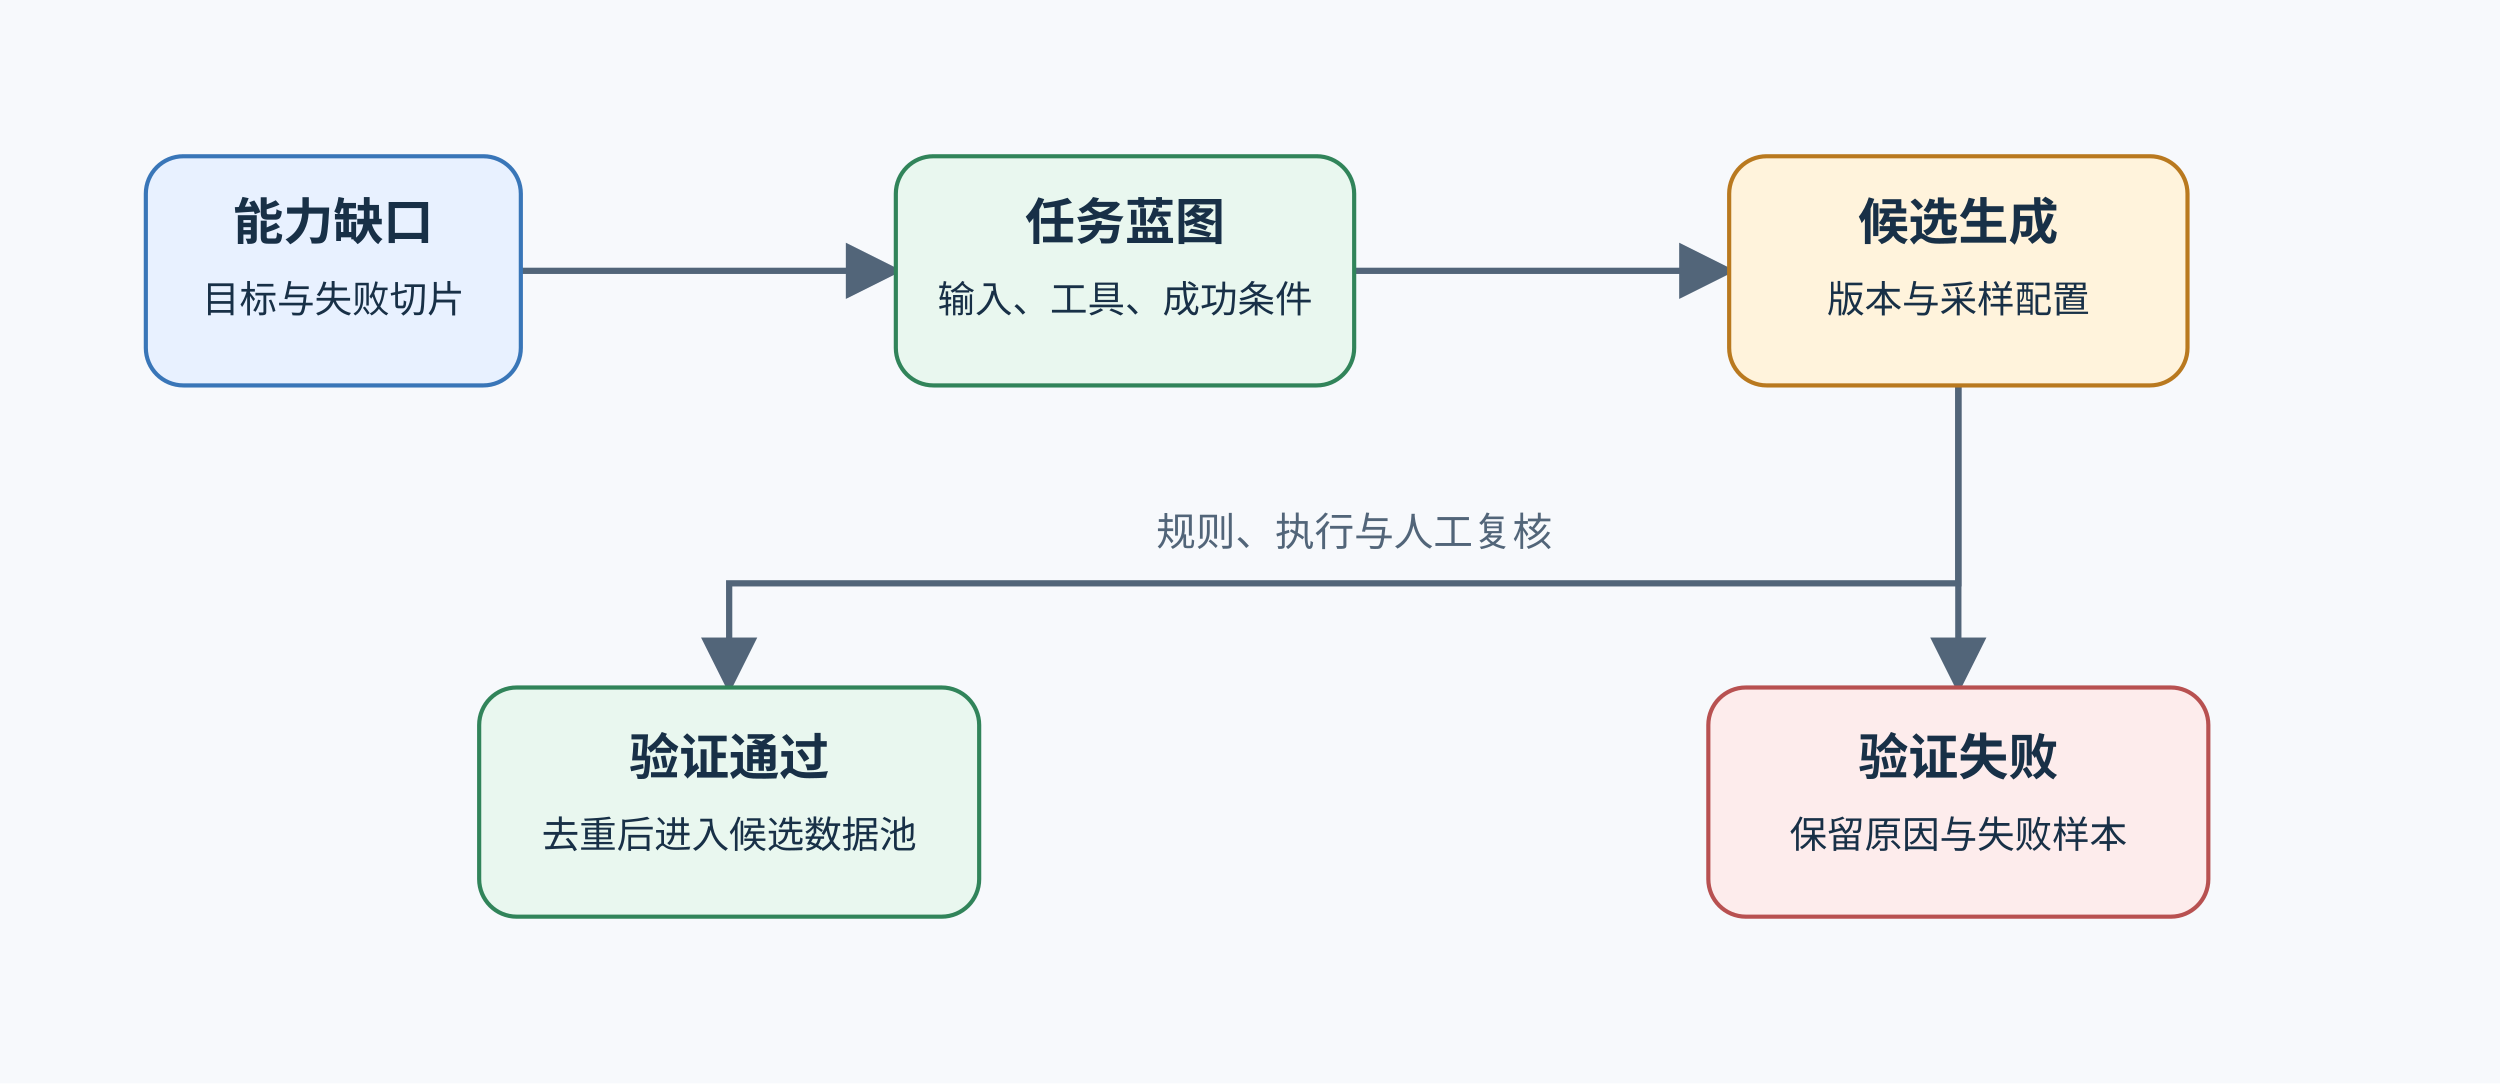
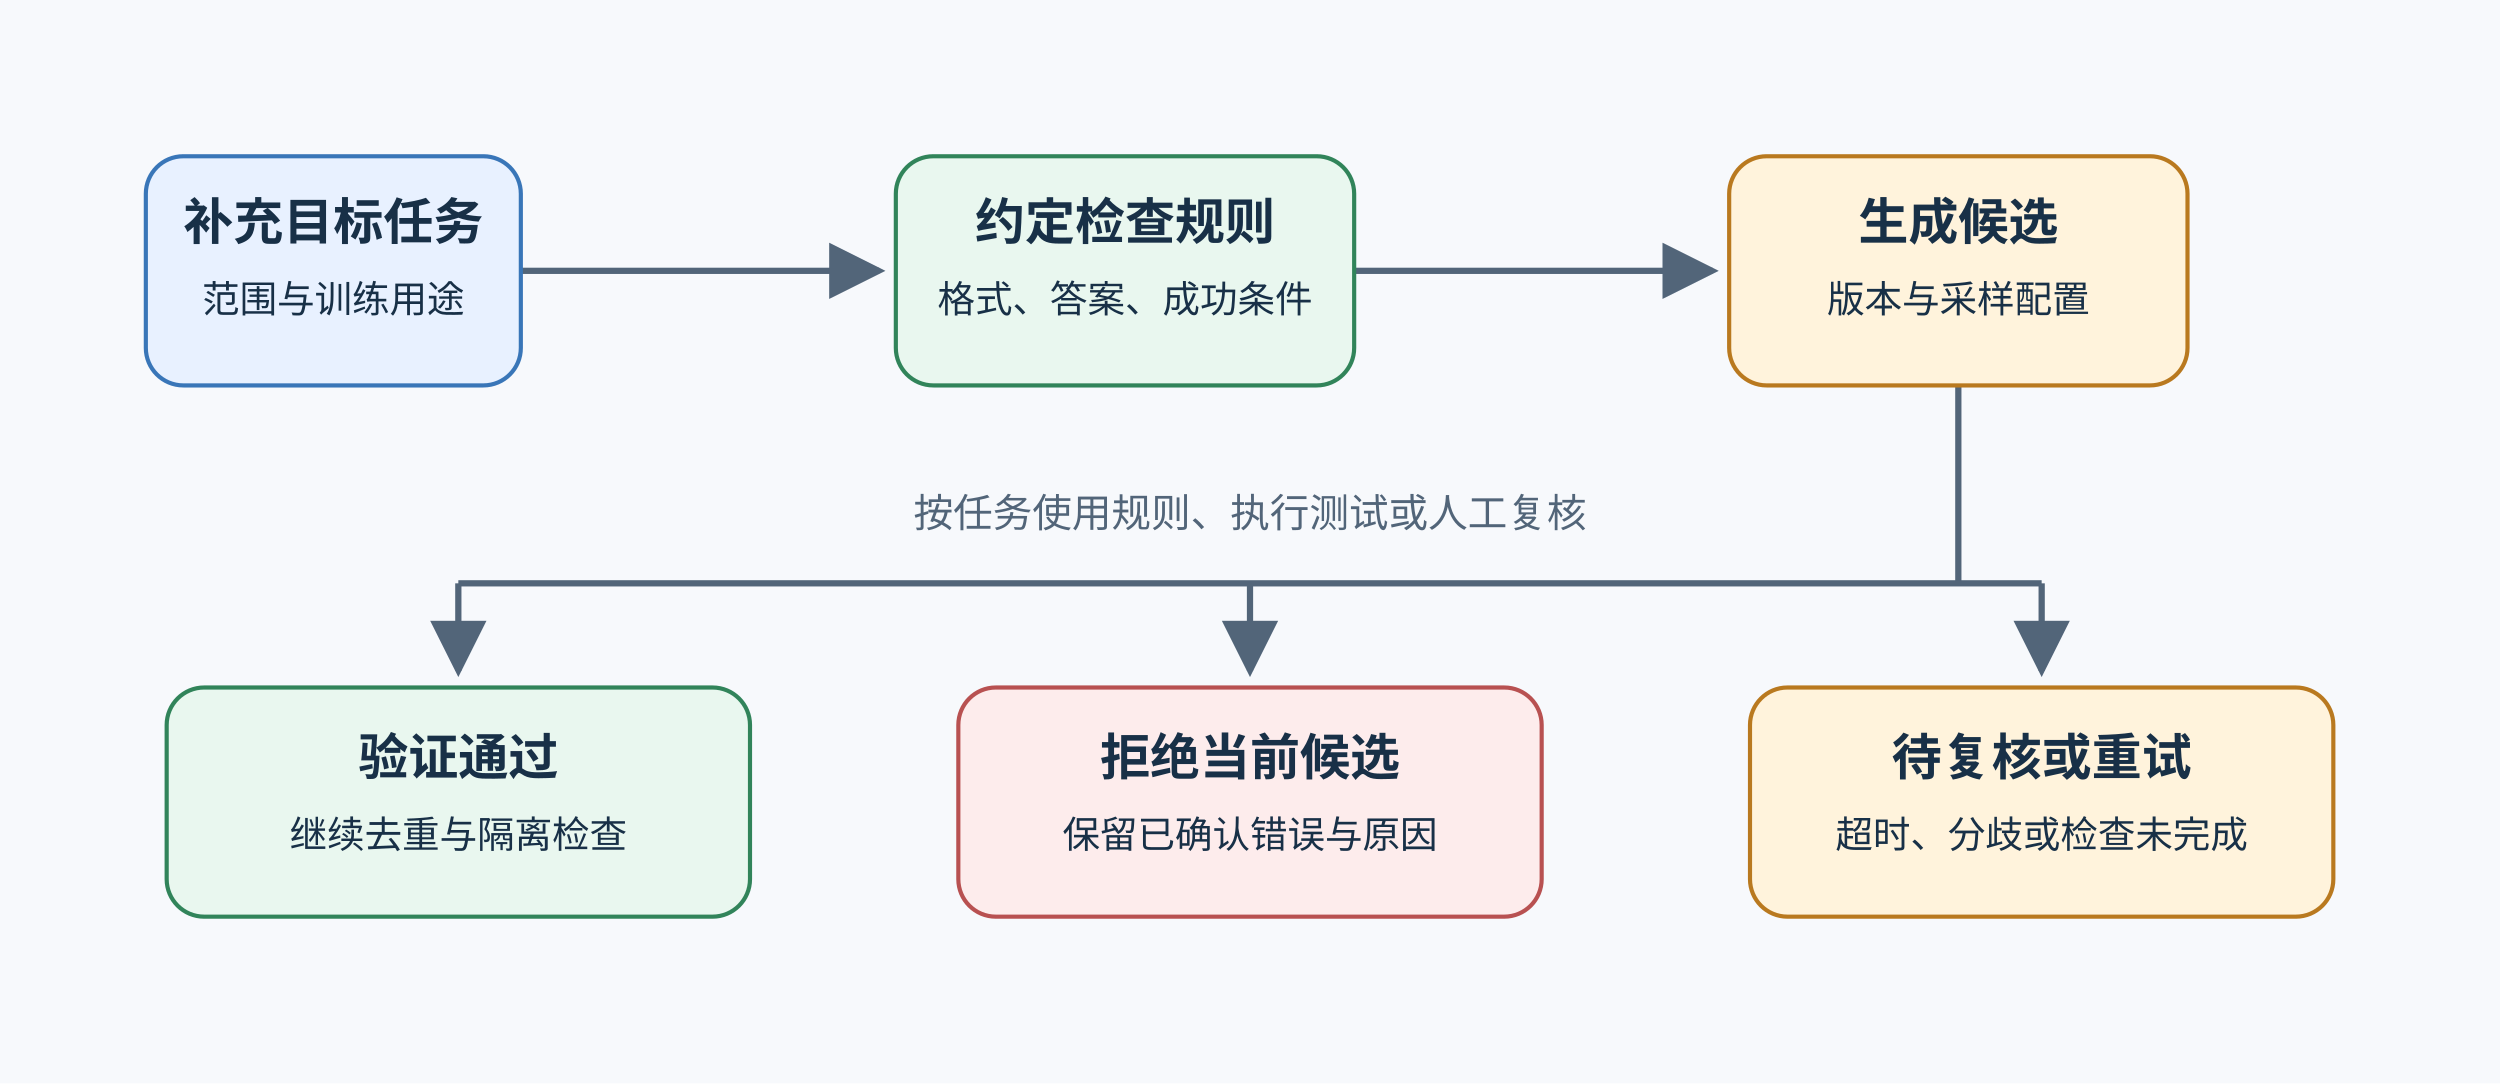
<svg xmlns="http://www.w3.org/2000/svg" width="1200" height="520" viewBox="0 0 1200 520" role="img" aria-labelledby="title desc">
  <defs>
    <marker id="a" markerWidth="9" markerHeight="9" refX="8" refY="4.5" orient="auto">
      <path d="M0 0L9 4.5L0 9Z" fill="#526579" />
    </marker>
  </defs>
  <rect width="1200" height="520" fill="#f7f9fc" />
  <g font-family="Arial,'Microsoft YaHei',sans-serif" text-anchor="middle">
    <g fill="none" stroke="#526579" stroke-width="3" marker-end="url(#a)">
-       <path d="M250 130H430" />
-       <path d="M650 130H830" />
-       <path d="M940 185V280H350V330" />
-       <path d="M940 185V330" />
+       <path d="M250 130H422" />
+       <path d="M650 130H822" />
+     </g>
+     <path d="M940 185V280M220 280H980" fill="none" stroke="#526579" stroke-width="3" />
+     <g fill="none" stroke="#526579" stroke-width="3" marker-end="url(#a)">
+       <path d="M220 280V322" />
+       <path d="M600 280V322" />
+       <path d="M980 280V322" />
    </g>
    <g stroke-width="2">
      <rect x="70" y="75" width="180" height="110" rx="18" fill="#e8f1ff" stroke="#3976b8" />
      <rect x="430" y="75" width="220" height="110" rx="18" fill="#e9f7ef" stroke="#31845a" />
      <rect x="830" y="75" width="220" height="110" rx="18" fill="#fff3dc" stroke="#b9791f" />
-       <rect x="230" y="330" width="240" height="110" rx="18" fill="#e9f7ef" stroke="#31845a" />
-       <rect x="820" y="330" width="240" height="110" rx="18" fill="#fdecec" stroke="#b85151" />
+       <rect x="80" y="330" width="280" height="110" rx="18" fill="#e9f7ef" stroke="#31845a" />
+       <rect x="460" y="330" width="280" height="110" rx="18" fill="#fdecec" stroke="#b85151" />
+       <rect x="840" y="330" width="280" height="110" rx="18" fill="#fff3dc" stroke="#b9791f" />
    </g>
    <g fill="#183047">
-       <text x="160" y="115" font-size="24" font-weight="700">能力缺口</text>
-       <text x="160" y="150" font-size="18">目标与失败切片</text>
-       <text x="540" y="115" font-size="24" font-weight="700">任务蓝图</text>
-       <text x="540" y="150" font-size="18">输入、工具、成功条件</text>
-       <text x="940" y="115" font-size="24" font-weight="700">候选生成</text>
+       <text x="160" y="115" font-size="24" font-weight="700">补充目标任务</text>
+       <text x="160" y="150" font-size="18">范围与训练用途</text>
+       <text x="540" y="115" font-size="24" font-weight="700">约定检查规则</text>
+       <text x="540" y="150" font-size="18">格式、答案、成功条件</text>
+       <text x="940" y="115" font-size="24" font-weight="700">生成候选</text>
      <text x="940" y="150" font-size="18">版本与采样配置</text>
-       <text x="350" y="372" font-size="24" font-weight="700">验证通过</text>
-       <text x="350" y="407" font-size="18">去重后进入候选数据池</text>
-       <text x="940" y="372" font-size="24" font-weight="700">验证失败</text>
-       <text x="940" y="407" font-size="18">保留原因与失败样本</text>
+       <text x="220" y="372" font-size="24" font-weight="700">验证通过</text>
+       <text x="220" y="407" font-size="18">继续去重与隔离检查</text>
+       <text x="600" y="372" font-size="24" font-weight="700">拒绝当前候选</text>
+       <text x="600" y="407" font-size="18">保留已确认错误与原因</text>
+       <text x="980" y="372" font-size="24" font-weight="700">待复核或重试</text>
+       <text x="980" y="407" font-size="18">超时、分歧或检查未完成</text>
    </g>
-     <text x="650" y="262" font-size="19" fill="#526579">规则、执行与人工复核</text>
+     <text x="600" y="253" font-size="19" fill="#526579">按任务使用规则、执行测试或人工复核</text>
  </g>
</svg>
